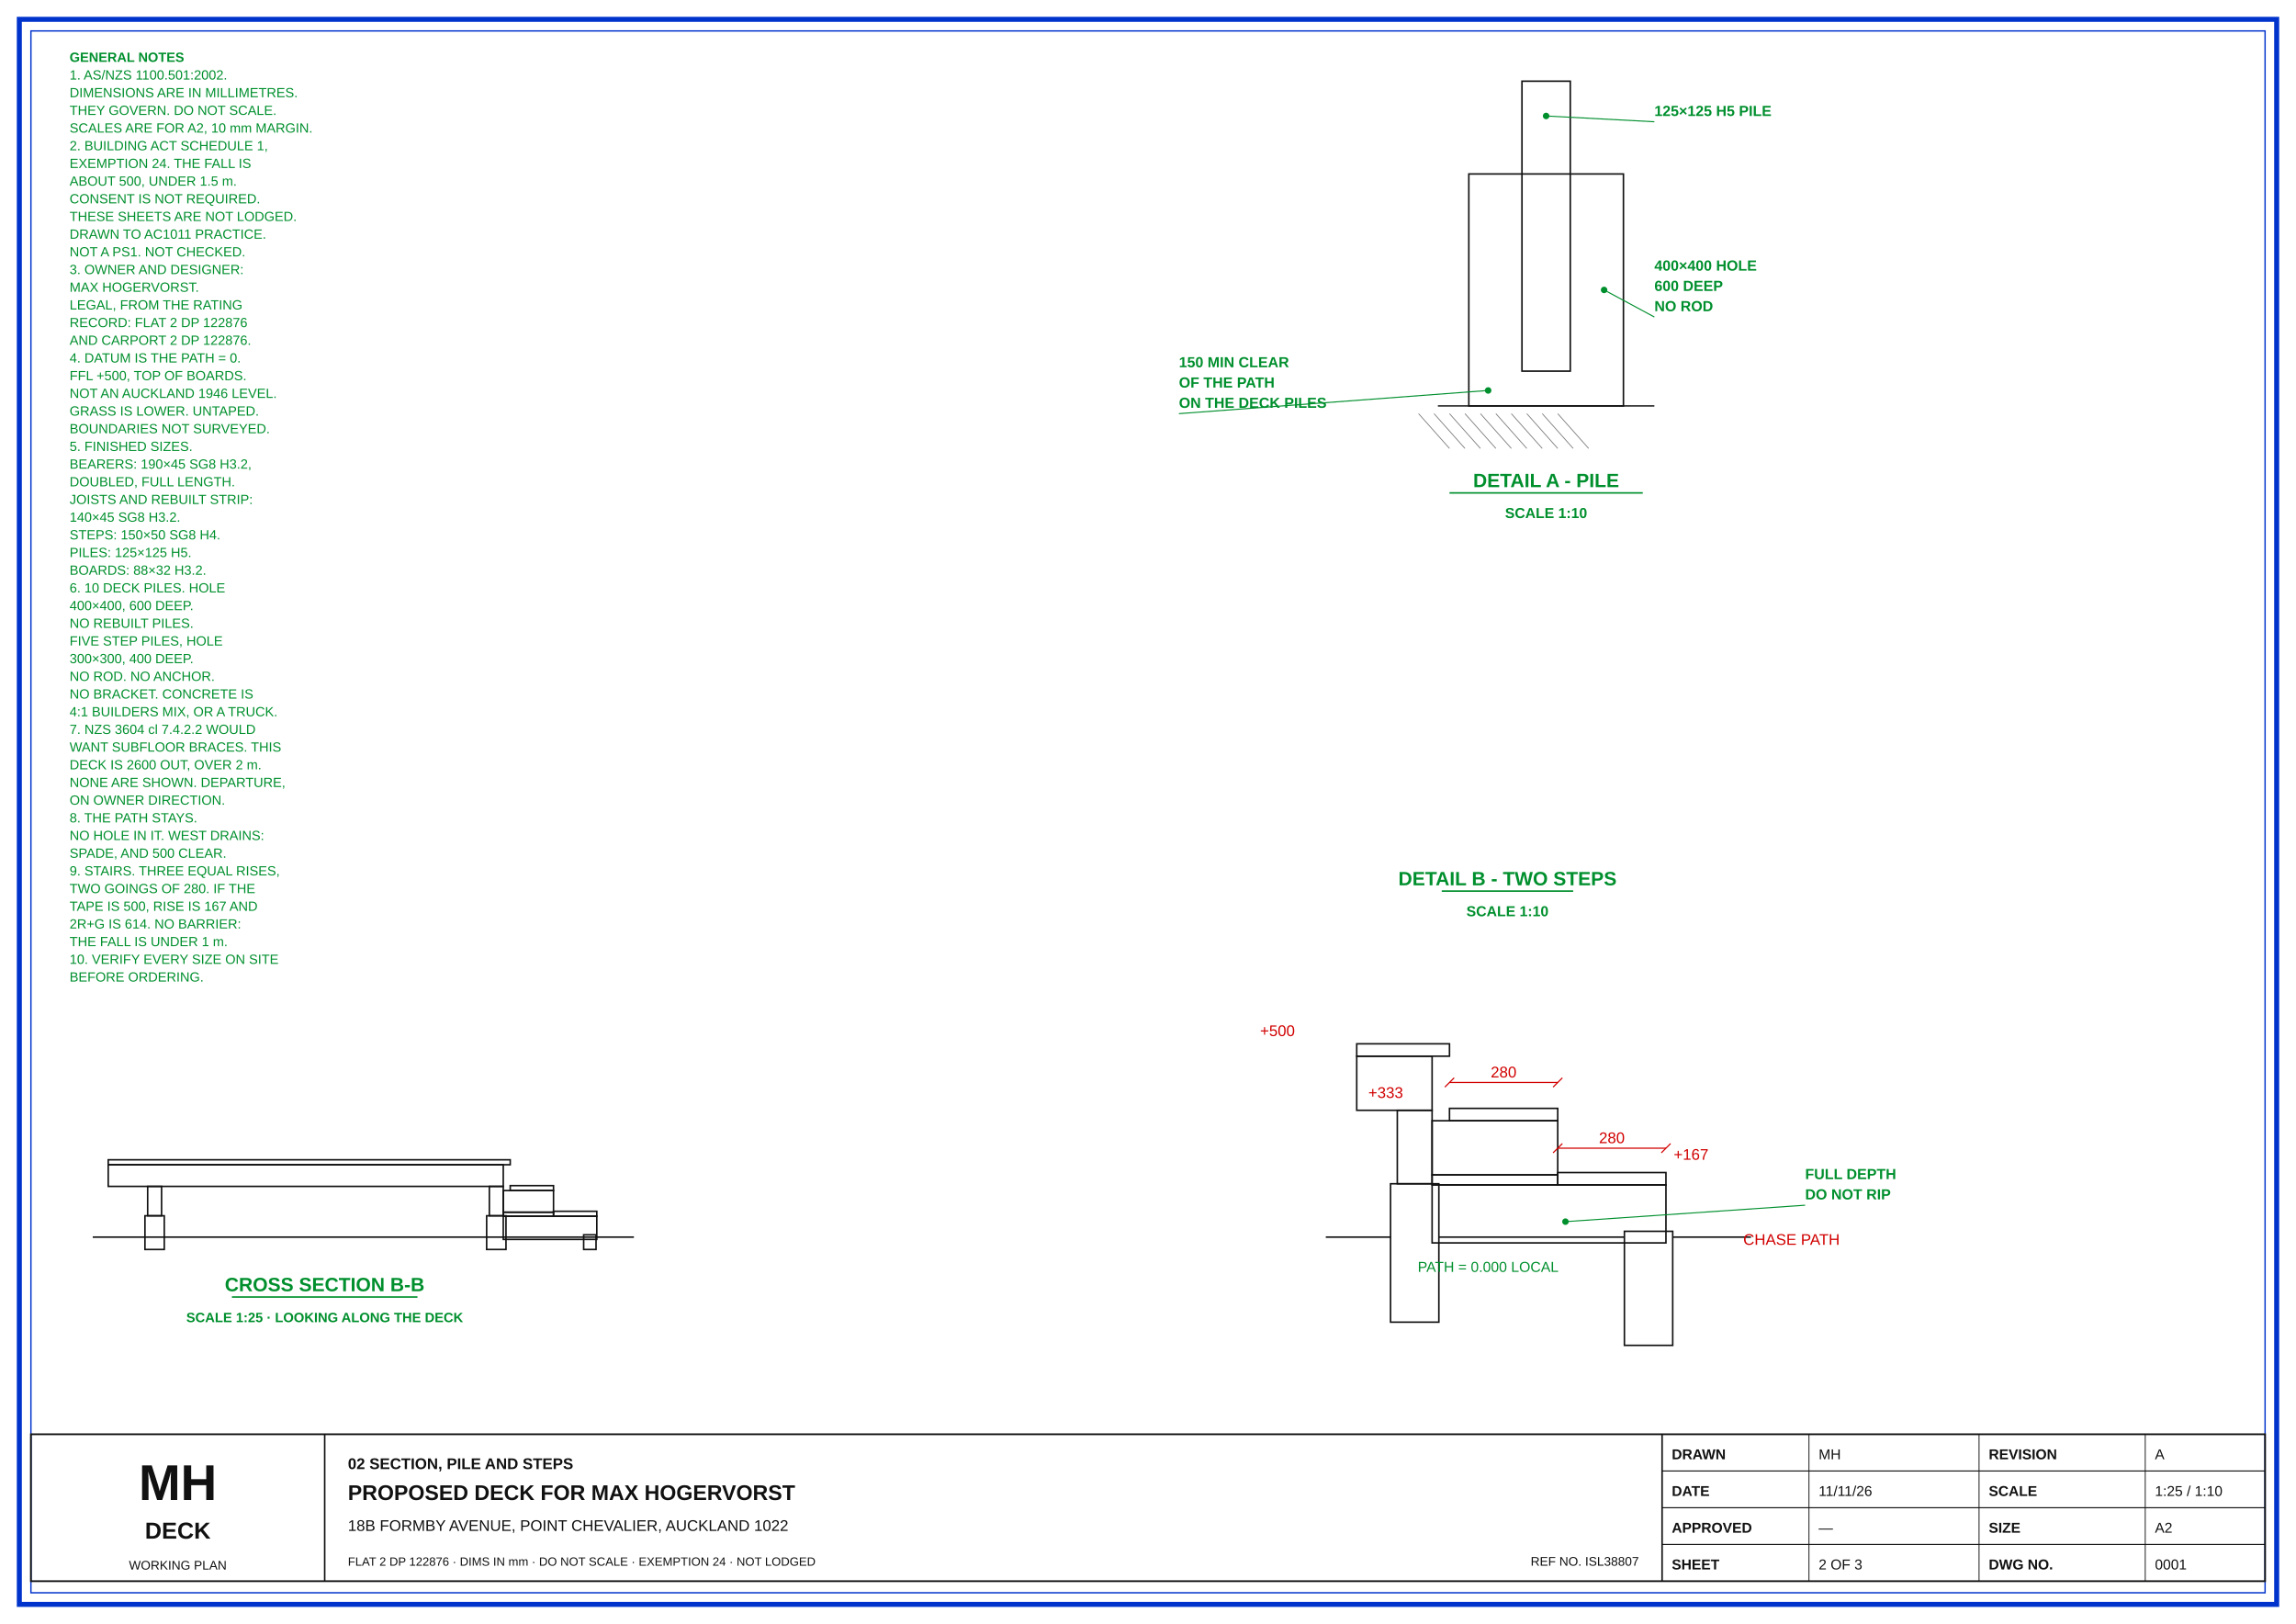
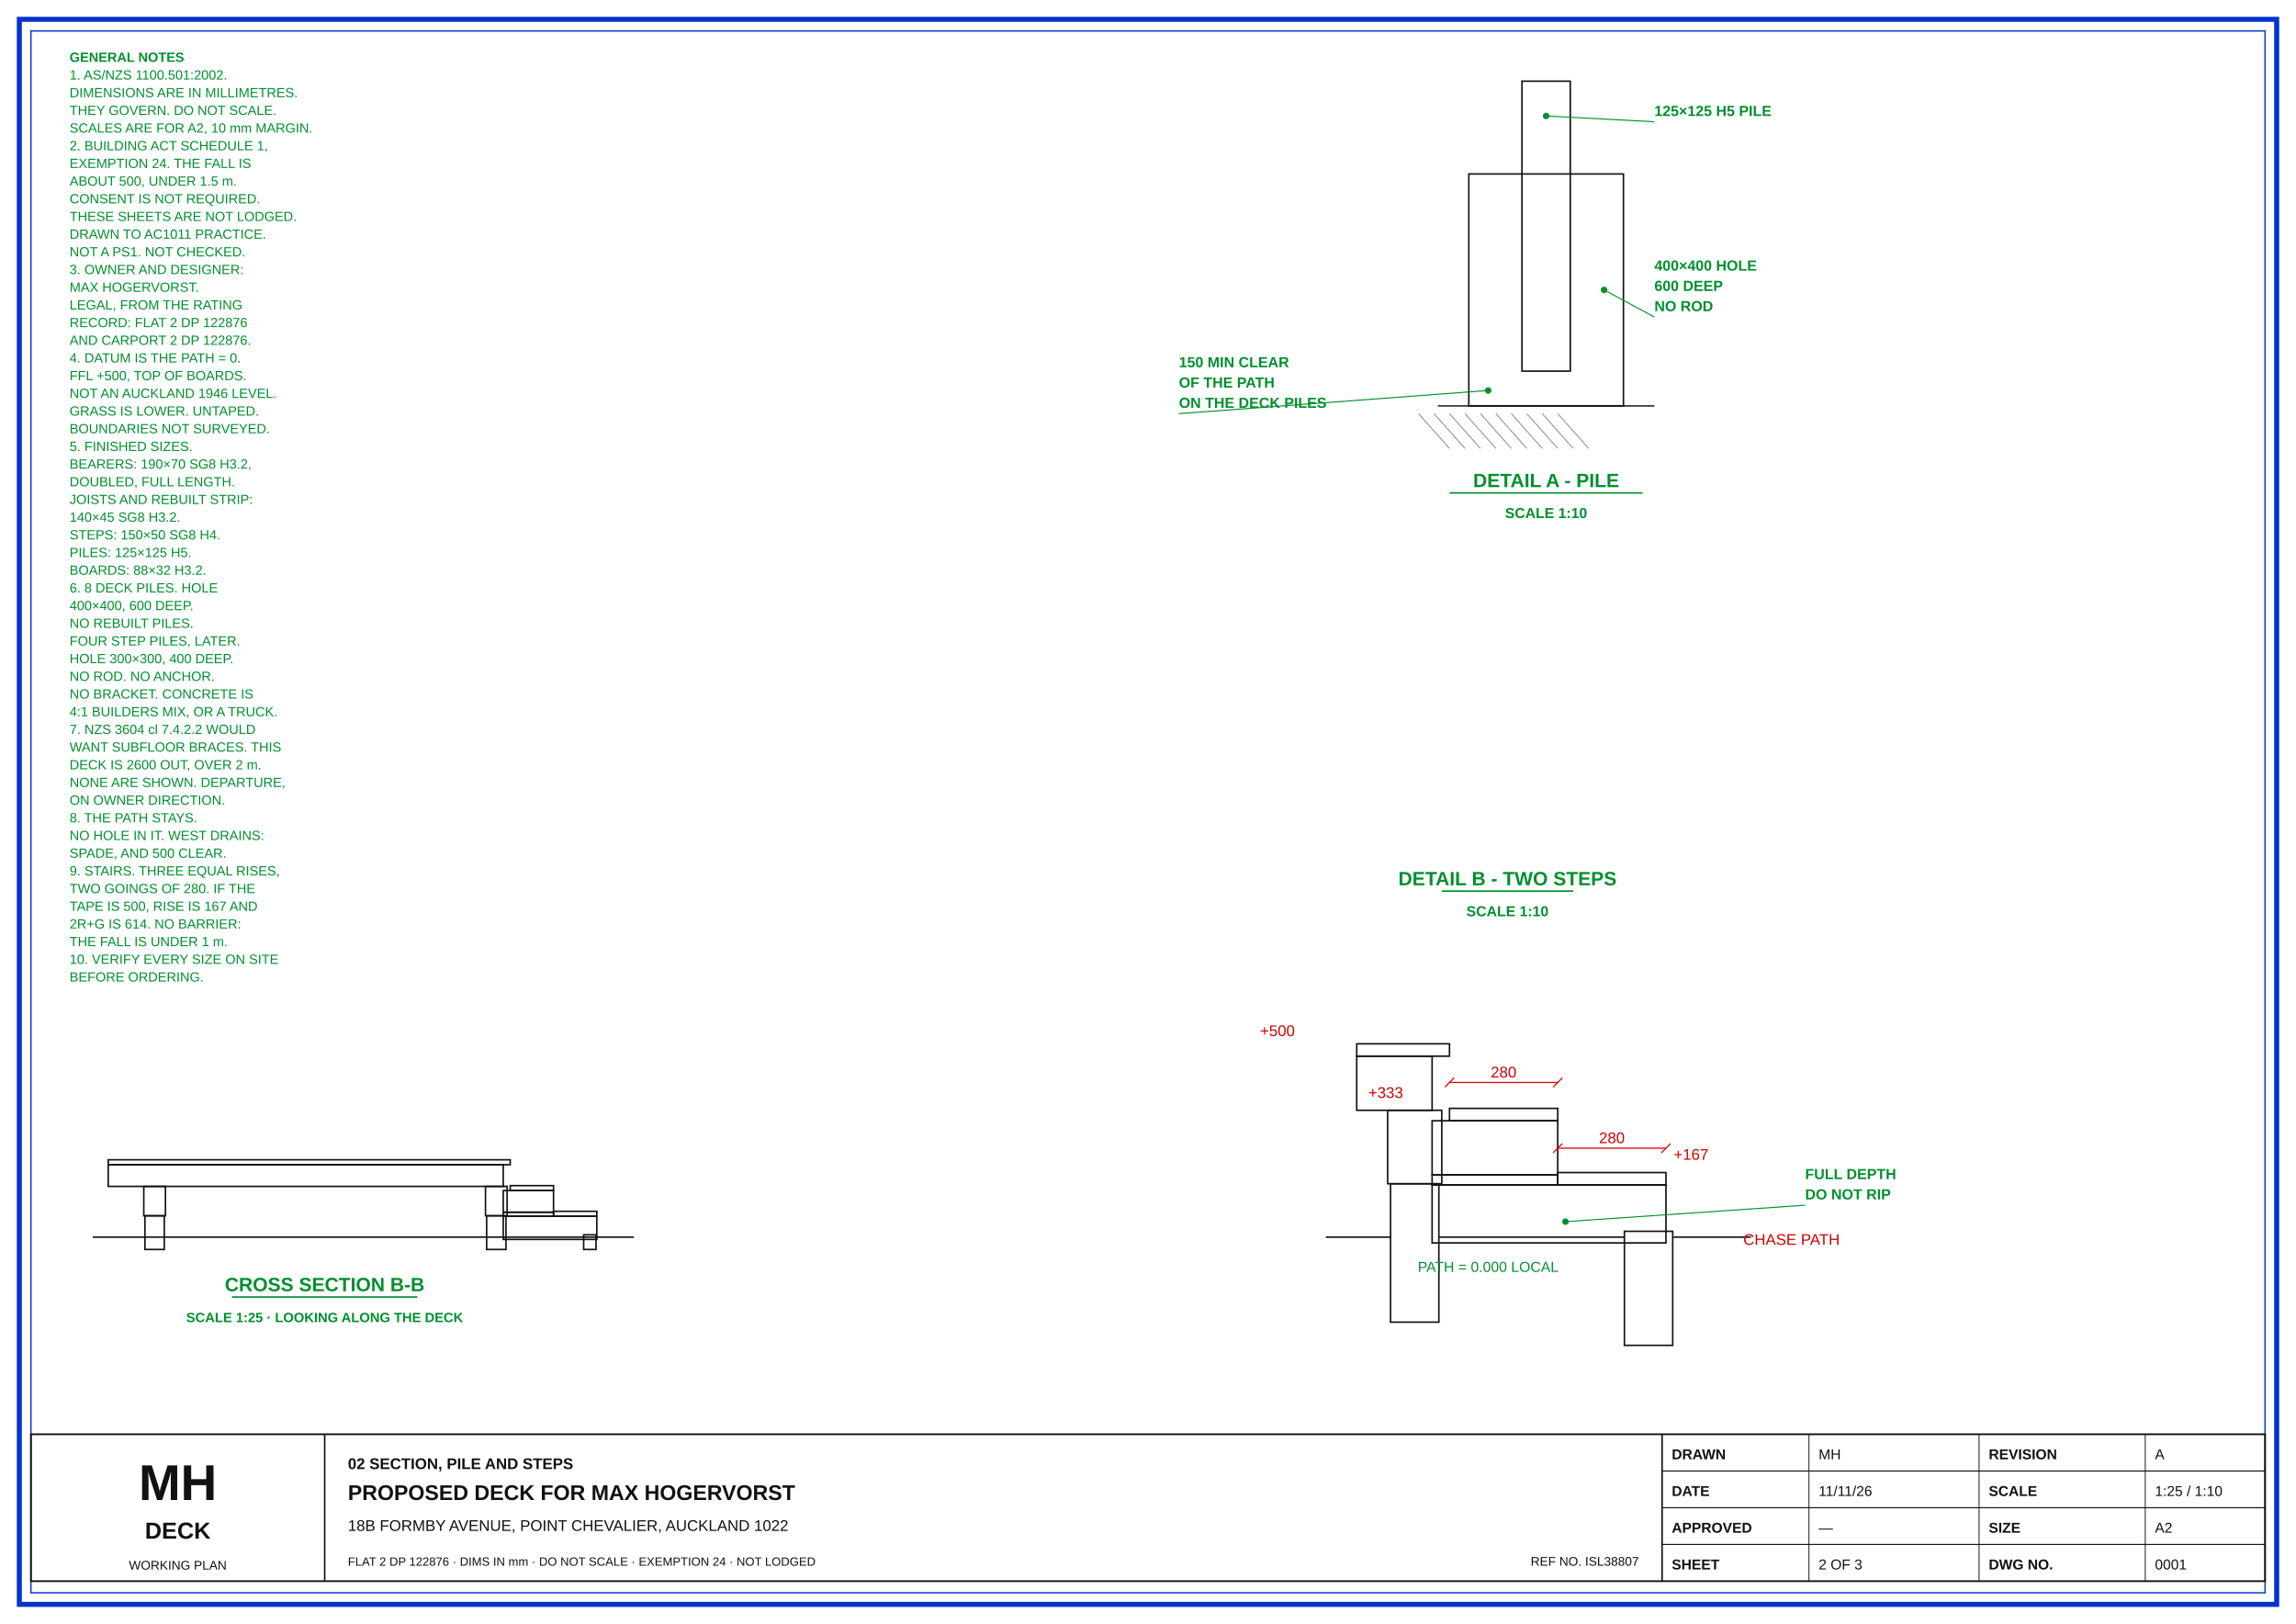
<svg xmlns="http://www.w3.org/2000/svg" viewBox="0 0 1188 840" role="img" aria-label="Sheet 2. Notes, cross section, pile hole and the two steps. Ref ISL38807. Consent exempt, not lodged.">
  <style>text{font-family:Arial,Helvetica,sans-serif}</style>
  <rect x="10.00" y="10.00" width="1168.00" height="820.00" fill="none" stroke="#0033cc" stroke-width="2.6" />
  <rect x="16.00" y="16.00" width="1156.00" height="808.00" fill="none" stroke="#0033cc" stroke-width="0.7" />
  <rect x="16.00" y="742.00" width="1156.00" height="76.00" fill="none" stroke="#111111" stroke-width="0.9" />
  <line x1="168.00" y1="742.00" x2="168.00" y2="818.00" stroke="#111111" stroke-width="0.8" fill="none" />
  <line x1="860.00" y1="742.00" x2="860.00" y2="818.00" stroke="#111111" stroke-width="0.8" fill="none" />
  <text x="92.00" y="776.00" font-size="26" font-weight="700" text-anchor="middle" fill="#111111">MH</text>
  <text x="92.00" y="796.00" font-size="12" font-weight="700" text-anchor="middle" fill="#111111">DECK</text>
  <text x="92.00" y="812.00" font-size="6.5" font-weight="500" text-anchor="middle" fill="#111111">WORKING PLAN</text>
  <text x="180.00" y="760.00" font-size="8" font-weight="700" text-anchor="start" fill="#111111">02  SECTION, PILE AND STEPS</text>
  <text x="180.00" y="776.00" font-size="11" font-weight="700" text-anchor="start" fill="#111111">PROPOSED DECK FOR MAX HOGERVORST</text>
  <text x="180.00" y="792.00" font-size="8" font-weight="500" text-anchor="start" fill="#111111">18B FORMBY AVENUE, POINT CHEVALIER, AUCKLAND 1022</text>
  <text x="180.00" y="810.00" font-size="6.2" font-weight="400" text-anchor="start" fill="#111111">FLAT 2 DP 122876 · DIMS IN mm · DO NOT SCALE · EXEMPTION 24 · NOT LODGED</text>
  <line x1="936.00" y1="742.00" x2="936.00" y2="761.00" stroke="#111111" stroke-width="0.45" fill="none" />
  <line x1="1024.00" y1="742.00" x2="1024.00" y2="761.00" stroke="#111111" stroke-width="0.45" fill="none" />
  <line x1="1110.00" y1="742.00" x2="1110.00" y2="761.00" stroke="#111111" stroke-width="0.45" fill="none" />
  <text x="865.00" y="754.92" font-size="7.4" font-weight="650" text-anchor="start" fill="#111111">DRAWN</text>
  <text x="941.00" y="754.92" font-size="7.4" font-weight="500" text-anchor="start" fill="#111111">MH</text>
  <text x="1029.00" y="754.92" font-size="7.4" font-weight="650" text-anchor="start" fill="#111111">REVISION</text>
  <text x="1115.00" y="754.92" font-size="7.4" font-weight="500" text-anchor="start" fill="#111111">A</text>
  <line x1="860.00" y1="761.00" x2="1172.00" y2="761.00" stroke="#111111" stroke-width="0.55" fill="none" />
  <line x1="936.00" y1="761.00" x2="936.00" y2="780.00" stroke="#111111" stroke-width="0.45" fill="none" />
  <line x1="1024.00" y1="761.00" x2="1024.00" y2="780.00" stroke="#111111" stroke-width="0.45" fill="none" />
  <line x1="1110.00" y1="761.00" x2="1110.00" y2="780.00" stroke="#111111" stroke-width="0.45" fill="none" />
  <text x="865.00" y="773.92" font-size="7.4" font-weight="650" text-anchor="start" fill="#111111">DATE</text>
  <text x="941.00" y="773.92" font-size="7.4" font-weight="500" text-anchor="start" fill="#111111">11/11/26</text>
  <text x="1029.00" y="773.92" font-size="7.4" font-weight="650" text-anchor="start" fill="#111111">SCALE</text>
  <text x="1115.00" y="773.92" font-size="7.4" font-weight="500" text-anchor="start" fill="#111111">1:25 / 1:10</text>
  <line x1="860.00" y1="780.00" x2="1172.00" y2="780.00" stroke="#111111" stroke-width="0.55" fill="none" />
  <line x1="936.00" y1="780.00" x2="936.00" y2="799.00" stroke="#111111" stroke-width="0.45" fill="none" />
  <line x1="1024.00" y1="780.00" x2="1024.00" y2="799.00" stroke="#111111" stroke-width="0.45" fill="none" />
  <line x1="1110.00" y1="780.00" x2="1110.00" y2="799.00" stroke="#111111" stroke-width="0.45" fill="none" />
  <text x="865.00" y="792.92" font-size="7.4" font-weight="650" text-anchor="start" fill="#111111">APPROVED</text>
  <text x="941.00" y="792.92" font-size="7.4" font-weight="500" text-anchor="start" fill="#111111">—</text>
  <text x="1029.00" y="792.92" font-size="7.4" font-weight="650" text-anchor="start" fill="#111111">SIZE</text>
  <text x="1115.00" y="792.92" font-size="7.4" font-weight="500" text-anchor="start" fill="#111111">A2</text>
  <line x1="860.00" y1="799.00" x2="1172.00" y2="799.00" stroke="#111111" stroke-width="0.55" fill="none" />
  <line x1="936.00" y1="799.00" x2="936.00" y2="818.00" stroke="#111111" stroke-width="0.45" fill="none" />
  <line x1="1024.00" y1="799.00" x2="1024.00" y2="818.00" stroke="#111111" stroke-width="0.45" fill="none" />
  <line x1="1110.00" y1="799.00" x2="1110.00" y2="818.00" stroke="#111111" stroke-width="0.45" fill="none" />
  <text x="865.00" y="811.92" font-size="7.4" font-weight="650" text-anchor="start" fill="#111111">SHEET</text>
  <text x="941.00" y="811.92" font-size="7.4" font-weight="500" text-anchor="start" fill="#111111">2 OF 3</text>
  <text x="1029.00" y="811.92" font-size="7.4" font-weight="650" text-anchor="start" fill="#111111">DWG NO.</text>
  <text x="1115.00" y="811.92" font-size="7.4" font-weight="500" text-anchor="start" fill="#111111">0001</text>
  <text x="848.00" y="810.00" font-size="6.5" font-weight="500" text-anchor="end" fill="#111111">REF NO. ISL38807</text>
  <text x="36.00" y="32.00" font-size="6.9" font-weight="700" text-anchor="start" fill="#008f2d">GENERAL NOTES</text>
  <text x="36.00" y="41.15" font-size="6.9" font-weight="500" text-anchor="start" fill="#008f2d">1. AS/NZS 1100.501:2002.</text>
  <text x="36.00" y="50.30" font-size="6.9" font-weight="500" text-anchor="start" fill="#008f2d">DIMENSIONS ARE IN MILLIMETRES.</text>
  <text x="36.00" y="59.45" font-size="6.9" font-weight="500" text-anchor="start" fill="#008f2d">THEY GOVERN. DO NOT SCALE.</text>
  <text x="36.00" y="68.60" font-size="6.9" font-weight="500" text-anchor="start" fill="#008f2d">SCALES ARE FOR A2, 10 mm MARGIN.</text>
  <text x="36.00" y="77.75" font-size="6.9" font-weight="500" text-anchor="start" fill="#008f2d">2. BUILDING ACT SCHEDULE 1,</text>
  <text x="36.00" y="86.90" font-size="6.9" font-weight="500" text-anchor="start" fill="#008f2d">EXEMPTION 24. THE FALL IS</text>
  <text x="36.00" y="96.05" font-size="6.9" font-weight="500" text-anchor="start" fill="#008f2d">ABOUT 500, UNDER 1.5 m.</text>
  <text x="36.00" y="105.20" font-size="6.9" font-weight="500" text-anchor="start" fill="#008f2d">CONSENT IS NOT REQUIRED.</text>
  <text x="36.00" y="114.35" font-size="6.9" font-weight="500" text-anchor="start" fill="#008f2d">THESE SHEETS ARE NOT LODGED.</text>
  <text x="36.00" y="123.50" font-size="6.9" font-weight="500" text-anchor="start" fill="#008f2d">DRAWN TO AC1011 PRACTICE.</text>
  <text x="36.00" y="132.65" font-size="6.9" font-weight="500" text-anchor="start" fill="#008f2d">NOT A PS1. NOT CHECKED.</text>
  <text x="36.00" y="141.80" font-size="6.9" font-weight="500" text-anchor="start" fill="#008f2d">3. OWNER AND DESIGNER:</text>
  <text x="36.00" y="150.95" font-size="6.9" font-weight="500" text-anchor="start" fill="#008f2d">MAX HOGERVORST.</text>
  <text x="36.00" y="160.10" font-size="6.9" font-weight="500" text-anchor="start" fill="#008f2d">LEGAL, FROM THE RATING</text>
  <text x="36.00" y="169.25" font-size="6.9" font-weight="500" text-anchor="start" fill="#008f2d">RECORD: FLAT 2 DP 122876</text>
  <text x="36.00" y="178.40" font-size="6.9" font-weight="500" text-anchor="start" fill="#008f2d">AND CARPORT 2 DP 122876.</text>
  <text x="36.00" y="187.55" font-size="6.9" font-weight="500" text-anchor="start" fill="#008f2d">4. DATUM IS THE PATH = 0.</text>
  <text x="36.00" y="196.70" font-size="6.9" font-weight="500" text-anchor="start" fill="#008f2d">FFL +500, TOP OF BOARDS.</text>
  <text x="36.00" y="205.85" font-size="6.9" font-weight="500" text-anchor="start" fill="#008f2d">NOT AN AUCKLAND 1946 LEVEL.</text>
  <text x="36.00" y="215.00" font-size="6.9" font-weight="500" text-anchor="start" fill="#008f2d">GRASS IS LOWER. UNTAPED.</text>
  <text x="36.00" y="224.15" font-size="6.9" font-weight="500" text-anchor="start" fill="#008f2d">BOUNDARIES NOT SURVEYED.</text>
  <text x="36.00" y="233.30" font-size="6.9" font-weight="500" text-anchor="start" fill="#008f2d">5. FINISHED SIZES.</text>
-   <text x="36.00" y="242.45" font-size="6.9" font-weight="500" text-anchor="start" fill="#008f2d">BEARERS: 190×45 SG8 H3.2,</text>
+   <text x="36.00" y="242.45" font-size="6.9" font-weight="500" text-anchor="start" fill="#008f2d">BEARERS: 190×70 SG8 H3.2,</text>
  <text x="36.00" y="251.60" font-size="6.9" font-weight="500" text-anchor="start" fill="#008f2d">DOUBLED, FULL LENGTH.</text>
  <text x="36.00" y="260.75" font-size="6.9" font-weight="500" text-anchor="start" fill="#008f2d">JOISTS AND REBUILT STRIP:</text>
  <text x="36.00" y="269.90" font-size="6.9" font-weight="500" text-anchor="start" fill="#008f2d">140×45 SG8 H3.2.</text>
  <text x="36.00" y="279.05" font-size="6.9" font-weight="500" text-anchor="start" fill="#008f2d">STEPS: 150×50 SG8 H4.</text>
  <text x="36.00" y="288.20" font-size="6.9" font-weight="500" text-anchor="start" fill="#008f2d">PILES: 125×125 H5.</text>
  <text x="36.00" y="297.35" font-size="6.9" font-weight="500" text-anchor="start" fill="#008f2d">BOARDS: 88×32 H3.2.</text>
-   <text x="36.00" y="306.50" font-size="6.9" font-weight="500" text-anchor="start" fill="#008f2d">6. 10 DECK PILES. HOLE</text>
+   <text x="36.00" y="306.50" font-size="6.9" font-weight="500" text-anchor="start" fill="#008f2d">6. 8 DECK PILES. HOLE</text>
  <text x="36.00" y="315.65" font-size="6.9" font-weight="500" text-anchor="start" fill="#008f2d">400×400, 600 DEEP.</text>
  <text x="36.00" y="324.80" font-size="6.9" font-weight="500" text-anchor="start" fill="#008f2d">NO REBUILT PILES.</text>
-   <text x="36.00" y="333.95" font-size="6.9" font-weight="500" text-anchor="start" fill="#008f2d">FIVE STEP PILES, HOLE</text>
-   <text x="36.00" y="343.10" font-size="6.9" font-weight="500" text-anchor="start" fill="#008f2d">300×300, 400 DEEP.</text>
+   <text x="36.00" y="333.95" font-size="6.9" font-weight="500" text-anchor="start" fill="#008f2d">FOUR STEP PILES, LATER.</text>
+   <text x="36.00" y="343.10" font-size="6.9" font-weight="500" text-anchor="start" fill="#008f2d">HOLE 300×300, 400 DEEP.</text>
  <text x="36.00" y="352.25" font-size="6.9" font-weight="500" text-anchor="start" fill="#008f2d">NO ROD. NO ANCHOR.</text>
  <text x="36.00" y="361.40" font-size="6.9" font-weight="500" text-anchor="start" fill="#008f2d">NO BRACKET. CONCRETE IS</text>
  <text x="36.00" y="370.55" font-size="6.9" font-weight="500" text-anchor="start" fill="#008f2d">4:1 BUILDERS MIX, OR A TRUCK.</text>
  <text x="36.00" y="379.70" font-size="6.9" font-weight="500" text-anchor="start" fill="#008f2d">7. NZS 3604 cl 7.4.2.2 WOULD</text>
  <text x="36.00" y="388.85" font-size="6.9" font-weight="500" text-anchor="start" fill="#008f2d">WANT SUBFLOOR BRACES. THIS</text>
  <text x="36.00" y="398.00" font-size="6.9" font-weight="500" text-anchor="start" fill="#008f2d">DECK IS 2600 OUT, OVER 2 m.</text>
  <text x="36.00" y="407.15" font-size="6.9" font-weight="500" text-anchor="start" fill="#008f2d">NONE ARE SHOWN. DEPARTURE,</text>
  <text x="36.00" y="416.30" font-size="6.9" font-weight="500" text-anchor="start" fill="#008f2d">ON OWNER DIRECTION.</text>
  <text x="36.00" y="425.45" font-size="6.9" font-weight="500" text-anchor="start" fill="#008f2d">8. THE PATH STAYS.</text>
  <text x="36.00" y="434.60" font-size="6.9" font-weight="500" text-anchor="start" fill="#008f2d">NO HOLE IN IT. WEST DRAINS:</text>
  <text x="36.00" y="443.75" font-size="6.9" font-weight="500" text-anchor="start" fill="#008f2d">SPADE, AND 500 CLEAR.</text>
  <text x="36.00" y="452.90" font-size="6.9" font-weight="500" text-anchor="start" fill="#008f2d">9. STAIRS. THREE EQUAL RISES,</text>
  <text x="36.00" y="462.05" font-size="6.9" font-weight="500" text-anchor="start" fill="#008f2d">TWO GOINGS OF 280. IF THE</text>
  <text x="36.00" y="471.20" font-size="6.9" font-weight="500" text-anchor="start" fill="#008f2d">TAPE IS 500, RISE IS 167 AND</text>
  <text x="36.00" y="480.35" font-size="6.9" font-weight="500" text-anchor="start" fill="#008f2d">2R+G IS 614. NO BARRIER:</text>
  <text x="36.00" y="489.50" font-size="6.9" font-weight="500" text-anchor="start" fill="#008f2d">THE FALL IS UNDER 1 m.</text>
  <text x="36.00" y="498.65" font-size="6.9" font-weight="500" text-anchor="start" fill="#008f2d">10. VERIFY EVERY SIZE ON SITE</text>
  <text x="36.00" y="507.80" font-size="6.9" font-weight="500" text-anchor="start" fill="#008f2d">BEFORE ORDERING.</text>
  <line x1="48.00" y1="640.00" x2="328.00" y2="640.00" stroke="#111111" stroke-width="0.8" fill="none" />
  <rect x="75.00" y="628.96" width="10.00" height="17.44" fill="none" stroke="#111111" stroke-width="0.8" />
-   <rect x="76.40" y="613.76" width="7.20" height="15.20" fill="none" stroke="#111111" stroke-width="0.8" />
+   <rect x="74.40" y="613.76" width="11.20" height="15.20" fill="none" stroke="#111111" stroke-width="0.8" />
  <rect x="251.80" y="628.96" width="10.00" height="17.44" fill="none" stroke="#111111" stroke-width="0.8" />
-   <rect x="253.20" y="613.76" width="7.20" height="15.20" fill="none" stroke="#111111" stroke-width="0.8" />
+   <rect x="251.20" y="613.76" width="11.20" height="15.20" fill="none" stroke="#111111" stroke-width="0.8" />
  <rect x="56.00" y="602.56" width="204.40" height="11.20" fill="none" stroke="#111111" stroke-width="0.8" />
  <rect x="56.00" y="600.00" width="208.00" height="2.56" fill="none" stroke="#111111" stroke-width="0.8" />
  <rect x="260.40" y="629.20" width="48.40" height="12.00" fill="none" stroke="#111111" stroke-width="0.8" />
  <rect x="260.40" y="627.12" width="26.00" height="2.08" fill="none" stroke="#111111" stroke-width="0.8" />
  <rect x="260.40" y="615.92" width="26.00" height="11.20" fill="none" stroke="#111111" stroke-width="0.8" />
  <rect x="264.00" y="613.36" width="22.40" height="2.56" fill="none" stroke="#111111" stroke-width="0.8" />
  <rect x="286.40" y="626.64" width="22.40" height="2.56" fill="none" stroke="#111111" stroke-width="0.8" />
  <rect x="302.00" y="638.80" width="6.40" height="7.60" fill="none" stroke="#111111" stroke-width="0.8" />
  <text x="168.00" y="668.00" font-size="10" font-weight="700" text-anchor="middle" fill="#008f2d">CROSS SECTION B-B</text>
  <line x1="120.00" y1="671.00" x2="216.00" y2="671.00" stroke="#008f2d" stroke-width="0.8" fill="none" />
  <text x="168.00" y="684.00" font-size="7" font-weight="600" text-anchor="middle" fill="#008f2d">SCALE 1:25  ·  LOOKING ALONG THE DECK</text>
  <rect x="760.00" y="90.00" width="80.00" height="120.00" fill="none" stroke="#111111" stroke-width="0.8" />
  <rect x="787.50" y="42.00" width="25.00" height="150.00" fill="none" stroke="#111111" stroke-width="0.8" />
  <line x1="744.00" y1="210.00" x2="856.00" y2="210.00" stroke="#111111" stroke-width="0.7" fill="none" />
  <line x1="734.00" y1="214.00" x2="750.00" y2="232.00" stroke="#777" stroke-width="0.4" fill="none" />
  <line x1="742.00" y1="214.00" x2="758.00" y2="232.00" stroke="#777" stroke-width="0.4" fill="none" />
  <line x1="750.00" y1="214.00" x2="766.00" y2="232.00" stroke="#777" stroke-width="0.4" fill="none" />
  <line x1="758.00" y1="214.00" x2="774.00" y2="232.00" stroke="#777" stroke-width="0.4" fill="none" />
  <line x1="766.00" y1="214.00" x2="782.00" y2="232.00" stroke="#777" stroke-width="0.4" fill="none" />
  <line x1="774.00" y1="214.00" x2="790.00" y2="232.00" stroke="#777" stroke-width="0.4" fill="none" />
  <line x1="782.00" y1="214.00" x2="798.00" y2="232.00" stroke="#777" stroke-width="0.4" fill="none" />
  <line x1="790.00" y1="214.00" x2="806.00" y2="232.00" stroke="#777" stroke-width="0.4" fill="none" />
  <line x1="798.00" y1="214.00" x2="814.00" y2="232.00" stroke="#777" stroke-width="0.4" fill="none" />
  <line x1="806.00" y1="214.00" x2="822.00" y2="232.00" stroke="#777" stroke-width="0.4" fill="none" />
  <text x="856.00" y="60.00" font-size="7.6" font-weight="600" text-anchor="start" fill="#008f2d">125×125 H5 PILE</text>
  <line x1="856.00" y1="63.00" x2="800.00" y2="60.00" stroke="#008f2d" stroke-width="0.55" fill="none" />
  <circle cx="800.00" cy="60.00" r="1.7" fill="#008f2d" />
  <text x="856.00" y="140.00" font-size="7.6" font-weight="600" text-anchor="start" fill="#008f2d">400×400 HOLE</text>
  <text x="856.00" y="150.50" font-size="7.6" font-weight="600" text-anchor="start" fill="#008f2d">600 DEEP</text>
  <text x="856.00" y="161.00" font-size="7.6" font-weight="600" text-anchor="start" fill="#008f2d">NO ROD</text>
  <line x1="856.00" y1="164.00" x2="830.00" y2="150.00" stroke="#008f2d" stroke-width="0.55" fill="none" />
  <circle cx="830.00" cy="150.00" r="1.7" fill="#008f2d" />
  <text x="610.00" y="190.00" font-size="7.6" font-weight="600" text-anchor="start" fill="#008f2d">150 MIN CLEAR</text>
  <text x="610.00" y="200.50" font-size="7.6" font-weight="600" text-anchor="start" fill="#008f2d">OF THE PATH</text>
  <text x="610.00" y="211.00" font-size="7.6" font-weight="600" text-anchor="start" fill="#008f2d">ON THE DECK PILES</text>
  <line x1="610.00" y1="214.00" x2="770.00" y2="202.00" stroke="#008f2d" stroke-width="0.55" fill="none" />
  <circle cx="770.00" cy="202.00" r="1.7" fill="#008f2d" />
  <text x="800.00" y="252.00" font-size="10" font-weight="700" text-anchor="middle" fill="#008f2d">DETAIL A - PILE</text>
  <line x1="750.00" y1="255.00" x2="850.00" y2="255.00" stroke="#008f2d" stroke-width="0.8" fill="none" />
  <text x="800.00" y="268.00" font-size="7.5" font-weight="600" text-anchor="middle" fill="#008f2d">SCALE 1:10</text>
  <line x1="686.00" y1="640.00" x2="719.60" y2="640.00" stroke="#111111" stroke-width="0.8" fill="none" />
  <line x1="744.40" y1="640.00" x2="840.60" y2="640.00" stroke="#111111" stroke-width="0.8" fill="none" />
  <line x1="865.60" y1="640.00" x2="906.00" y2="640.00" stroke="#111111" stroke-width="0.8" fill="none" />
  <rect x="719.50" y="612.40" width="25.00" height="71.60" fill="none" stroke="#111111" stroke-width="0.8" />
-   <rect x="723.00" y="574.40" width="18.00" height="38.00" fill="none" stroke="#111111" stroke-width="0.8" />
+   <rect x="718.00" y="574.40" width="28.00" height="38.00" fill="none" stroke="#111111" stroke-width="0.8" />
  <rect x="702.00" y="546.40" width="39.00" height="28.00" fill="none" stroke="#111111" stroke-width="0.8" />
  <rect x="702.00" y="540.00" width="48.00" height="6.40" fill="none" stroke="#111111" stroke-width="0.8" />
  <rect x="741.00" y="613.00" width="121.00" height="30.00" fill="none" stroke="#111111" stroke-width="0.8" />
  <rect x="840.50" y="637.00" width="25.00" height="59.00" fill="none" stroke="#111111" stroke-width="0.8" />
  <rect x="741.00" y="607.80" width="65.00" height="5.20" fill="none" stroke="#111111" stroke-width="0.8" />
  <rect x="741.00" y="579.80" width="65.00" height="28.00" fill="none" stroke="#111111" stroke-width="0.8" />
  <rect x="750.00" y="573.40" width="56.00" height="6.40" fill="none" stroke="#111111" stroke-width="0.8" />
  <rect x="806.00" y="606.60" width="56.00" height="6.40" fill="none" stroke="#111111" stroke-width="0.8" />
  <line x1="750.00" y1="560.00" x2="806.00" y2="560.00" stroke="#d10000" stroke-width="0.6" fill="none" />
  <line x1="747.60" y1="562.40" x2="752.40" y2="557.60" stroke="#d10000" stroke-width="0.6" fill="none" />
  <line x1="803.60" y1="562.40" x2="808.40" y2="557.60" stroke="#d10000" stroke-width="0.6" fill="none" />
  <text x="778.00" y="557.40" font-size="8" font-weight="500" text-anchor="middle" fill="#d10000">280</text>
  <line x1="806.00" y1="594.00" x2="862.00" y2="594.00" stroke="#d10000" stroke-width="0.6" fill="none" />
  <line x1="803.60" y1="596.40" x2="808.40" y2="591.60" stroke="#d10000" stroke-width="0.6" fill="none" />
  <line x1="859.60" y1="596.40" x2="864.40" y2="591.60" stroke="#d10000" stroke-width="0.6" fill="none" />
  <text x="834.00" y="591.40" font-size="8" font-weight="500" text-anchor="middle" fill="#d10000">280</text>
  <text x="902.00" y="644.00" font-size="8" font-weight="500" text-anchor="start" fill="#d10000">CHASE PATH</text>
  <text x="670.00" y="536.00" font-size="8" font-weight="500" text-anchor="end" fill="#d10000">+500</text>
  <text x="726.00" y="568.00" font-size="8" font-weight="500" text-anchor="end" fill="#d10000">+333</text>
  <text x="866.00" y="600.00" font-size="8" font-weight="500" text-anchor="start" fill="#d10000">+167</text>
  <text x="934.00" y="610.00" font-size="7.6" font-weight="600" text-anchor="start" fill="#008f2d">FULL DEPTH</text>
  <text x="934.00" y="620.50" font-size="7.6" font-weight="600" text-anchor="start" fill="#008f2d">DO NOT RIP</text>
  <line x1="934.00" y1="623.50" x2="810.00" y2="632.00" stroke="#008f2d" stroke-width="0.55" fill="none" />
  <circle cx="810.00" cy="632.00" r="1.7" fill="#008f2d" />
  <text x="780.00" y="458.00" font-size="10" font-weight="700" text-anchor="middle" fill="#008f2d">DETAIL B - TWO STEPS</text>
  <line x1="746.00" y1="461.00" x2="814.00" y2="461.00" stroke="#008f2d" stroke-width="0.8" fill="none" />
  <text x="780.00" y="474.00" font-size="7.5" font-weight="600" text-anchor="middle" fill="#008f2d">SCALE 1:10</text>
  <text x="770.00" y="658.00" font-size="7.5" font-weight="500" text-anchor="middle" fill="#008f2d">PATH = 0.000 LOCAL</text>
</svg>
